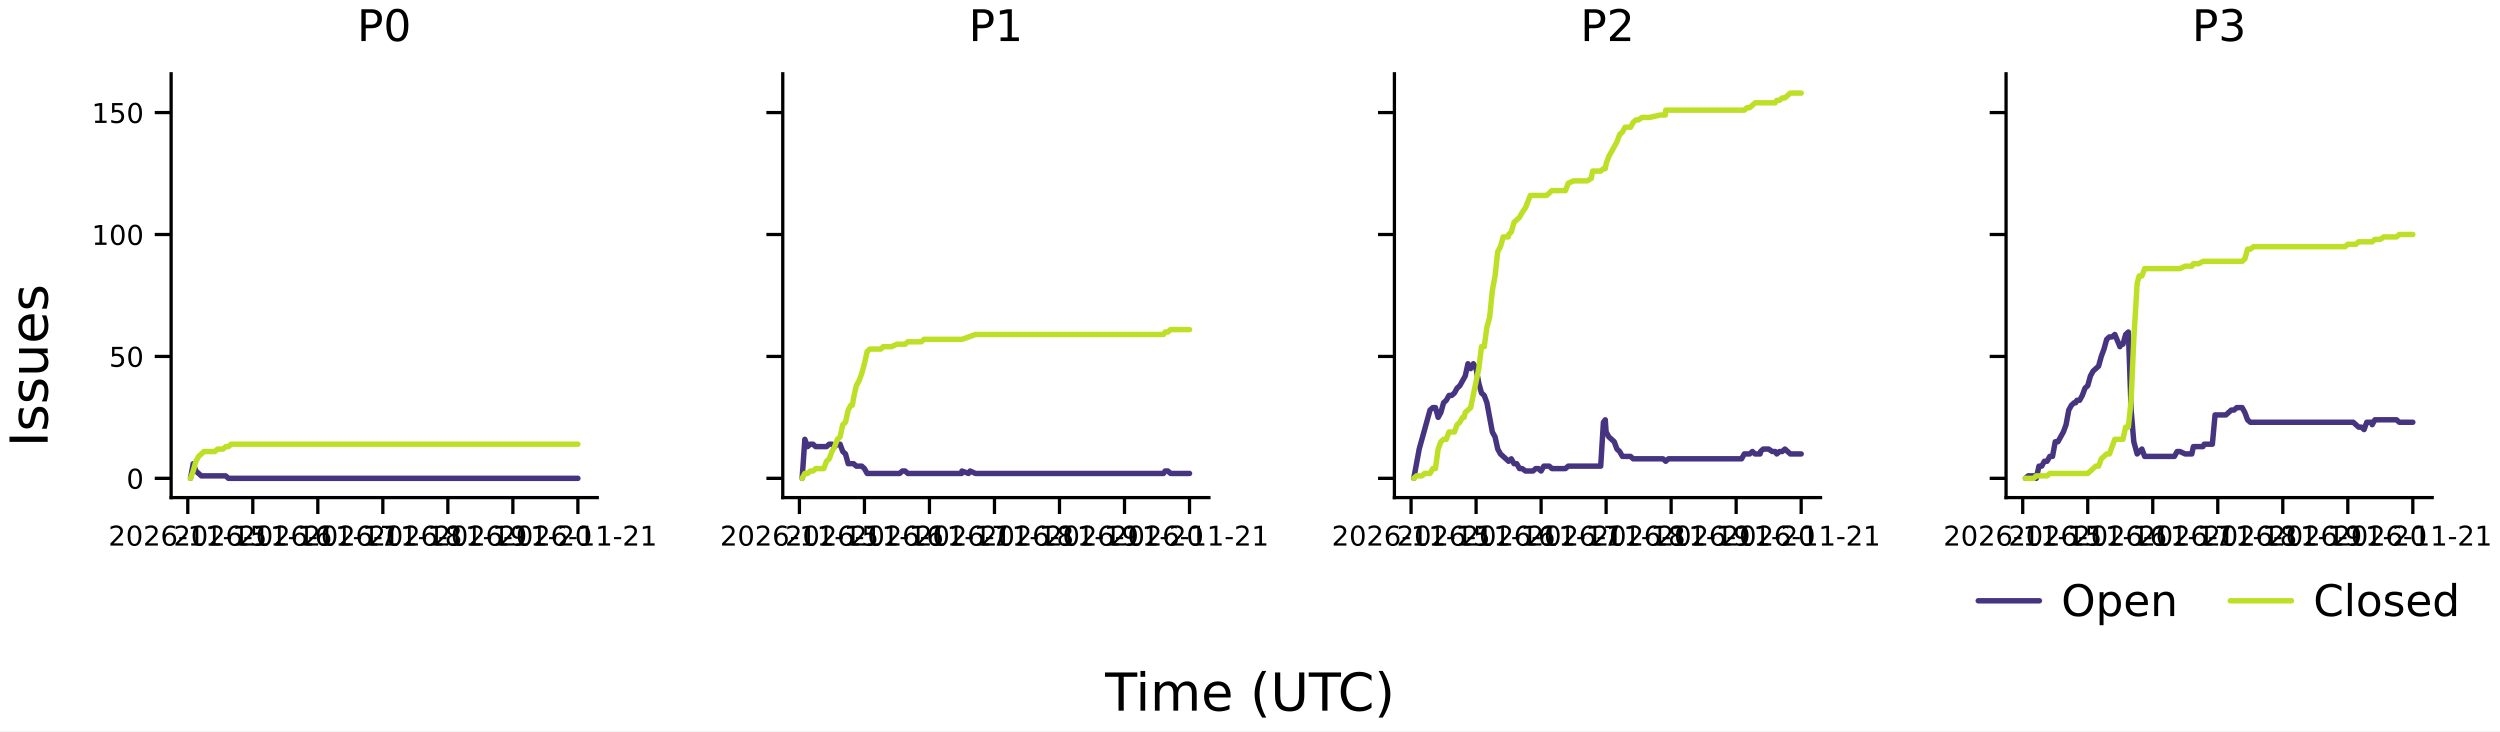
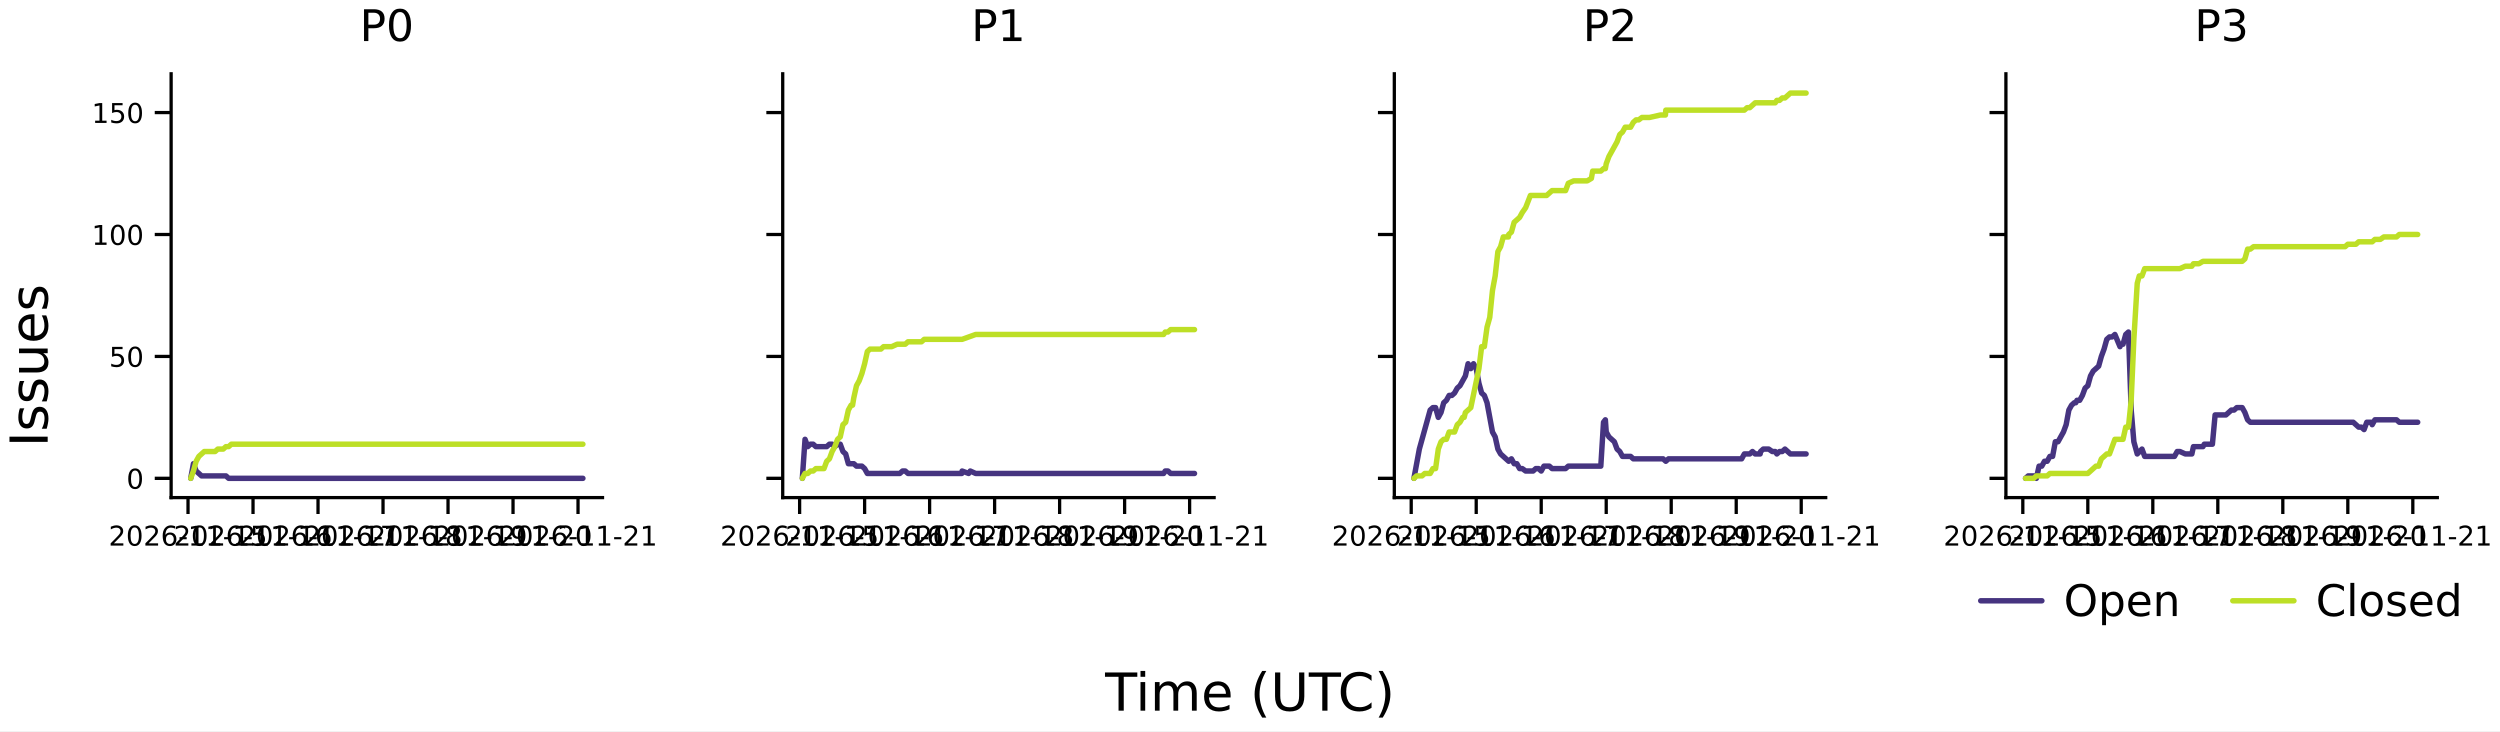
- <svg xmlns="http://www.w3.org/2000/svg" xmlns:xlink="http://www.w3.org/1999/xlink" width="457.919pt" height="133.92pt" viewBox="0 0 457.919 133.92" version="1.1">
+ <svg xmlns="http://www.w3.org/2000/svg" xmlns:xlink="http://www.w3.org/1999/xlink" width="457.914pt" height="133.92pt" viewBox="0 0 457.914 133.92" version="1.1">
  <defs>
    <style type="text/css">*{stroke-linejoin: round; stroke-linecap: butt}</style>
  </defs>
  <g id="figure_1">
    <g id="patch_1">
-       <path d="M 0 133.92  L 457.919 133.92  L 457.919 0  L 0 0  z " style="fill: #ffffff" />
+       <path d="M 0 133.92  L 457.914 133.92  L 457.914 0  L 0 0  z " style="fill: #ffffff" />
    </g>
    <g id="axes_1">
      <g id="patch_2">
-         <path d="M 31.344 91.143  L 109.397 91.143  L 109.397 13.518  L 31.344 13.518  z " style="fill: #ffffff" />
+         <path d="M 31.344 91.143  L 110.359 91.143  L 110.359 13.518  L 31.344 13.518  z " style="fill: #ffffff" />
      </g>
      <g id="matplotlib.axis_1">
        <g id="xtick_1">
          <g id="line2d_1">
            <defs>
-               <path id="m79229954b2" d="M 0 0  L 0 3  " style="stroke: #000000; stroke-width: 0.6" />
+               <path id="m6537d35ccb" d="M 0 0  L 0 3  " style="stroke: #000000; stroke-width: 0.6" />
            </defs>
            <g>
-               <use xlink:href="#m79229954b2" x="34.395" y="91.143" style="stroke: #000000; stroke-width: 0.6" />
+               <use xlink:href="#m6537d35ccb" x="34.439" y="91.143" style="stroke: #000000; stroke-width: 0.6" />
            </g>
          </g>
          <g id="text_1">
-             <text style="font-size: 5px; font-family: 'DejaVu Sans', sans-serif; text-anchor: middle" x="34.395" y="99.942" transform="rotate(-0 34.3954 99.94197)">2026-11-15</text>
+             <text style="font-size: 5px; font-family: 'DejaVu Sans', sans-serif; text-anchor: middle" x="34.439" y="99.942" transform="rotate(-0 34.43927 99.94197)">2026-11-15</text>
          </g>
        </g>
        <g id="xtick_2">
          <g id="line2d_2">
            <g>
-               <use xlink:href="#m79229954b2" x="46.304" y="91.143" style="stroke: #000000; stroke-width: 0.6" />
+               <use xlink:href="#m6537d35ccb" x="46.345" y="91.143" style="stroke: #000000; stroke-width: 0.6" />
            </g>
          </g>
          <g id="text_2">
-             <text style="font-size: 5px; font-family: 'DejaVu Sans', sans-serif; text-anchor: middle" x="46.304" y="99.942" transform="rotate(-0 46.3043 99.94197)">2026-11-16</text>
+             <text style="font-size: 5px; font-family: 'DejaVu Sans', sans-serif; text-anchor: middle" x="46.345" y="99.942" transform="rotate(-0 46.34513 99.94197)">2026-11-16</text>
          </g>
        </g>
        <g id="xtick_3">
          <g id="line2d_3">
            <g>
-               <use xlink:href="#m79229954b2" x="58.213" y="91.143" style="stroke: #000000; stroke-width: 0.6" />
+               <use xlink:href="#m6537d35ccb" x="58.251" y="91.143" style="stroke: #000000; stroke-width: 0.6" />
            </g>
          </g>
          <g id="text_3">
-             <text style="font-size: 5px; font-family: 'DejaVu Sans', sans-serif; text-anchor: middle" x="58.213" y="99.942" transform="rotate(-0 58.2132 99.94197)">2026-11-17</text>
+             <text style="font-size: 5px; font-family: 'DejaVu Sans', sans-serif; text-anchor: middle" x="58.251" y="99.942" transform="rotate(-0 58.251 99.94197)">2026-11-17</text>
          </g>
        </g>
        <g id="xtick_4">
          <g id="line2d_4">
            <g>
-               <use xlink:href="#m79229954b2" x="70.122" y="91.143" style="stroke: #000000; stroke-width: 0.6" />
+               <use xlink:href="#m6537d35ccb" x="70.157" y="91.143" style="stroke: #000000; stroke-width: 0.6" />
            </g>
          </g>
          <g id="text_4">
-             <text style="font-size: 5px; font-family: 'DejaVu Sans', sans-serif; text-anchor: middle" x="70.122" y="99.942" transform="rotate(-0 70.1221 99.94197)">2026-11-18</text>
+             <text style="font-size: 5px; font-family: 'DejaVu Sans', sans-serif; text-anchor: middle" x="70.157" y="99.942" transform="rotate(-0 70.15686 99.94197)">2026-11-18</text>
          </g>
        </g>
        <g id="xtick_5">
          <g id="line2d_5">
            <g>
-               <use xlink:href="#m79229954b2" x="82.031" y="91.143" style="stroke: #000000; stroke-width: 0.6" />
+               <use xlink:href="#m6537d35ccb" x="82.063" y="91.143" style="stroke: #000000; stroke-width: 0.6" />
            </g>
          </g>
          <g id="text_5">
-             <text style="font-size: 5px; font-family: 'DejaVu Sans', sans-serif; text-anchor: middle" x="82.031" y="99.942" transform="rotate(-0 82.031 99.94197)">2026-11-19</text>
+             <text style="font-size: 5px; font-family: 'DejaVu Sans', sans-serif; text-anchor: middle" x="82.063" y="99.942" transform="rotate(-0 82.06272 99.94197)">2026-11-19</text>
          </g>
        </g>
        <g id="xtick_6">
          <g id="line2d_6">
            <g>
-               <use xlink:href="#m79229954b2" x="93.94" y="91.143" style="stroke: #000000; stroke-width: 0.6" />
+               <use xlink:href="#m6537d35ccb" x="93.969" y="91.143" style="stroke: #000000; stroke-width: 0.6" />
            </g>
          </g>
          <g id="text_6">
-             <text style="font-size: 5px; font-family: 'DejaVu Sans', sans-serif; text-anchor: middle" x="93.94" y="99.942" transform="rotate(-0 93.9399 99.94197)">2026-11-20</text>
+             <text style="font-size: 5px; font-family: 'DejaVu Sans', sans-serif; text-anchor: middle" x="93.969" y="99.942" transform="rotate(-0 93.96858 99.94197)">2026-11-20</text>
          </g>
        </g>
        <g id="xtick_7">
          <g id="line2d_7">
            <g>
-               <use xlink:href="#m79229954b2" x="105.849" y="91.143" style="stroke: #000000; stroke-width: 0.6" />
+               <use xlink:href="#m6537d35ccb" x="105.874" y="91.143" style="stroke: #000000; stroke-width: 0.6" />
            </g>
          </g>
          <g id="text_7">
-             <text style="font-size: 5px; font-family: 'DejaVu Sans', sans-serif; text-anchor: middle" x="105.849" y="99.942" transform="rotate(-0 105.8488 99.94197)">2026-11-21</text>
+             <text style="font-size: 5px; font-family: 'DejaVu Sans', sans-serif; text-anchor: middle" x="105.874" y="99.942" transform="rotate(-0 105.8744 99.94197)">2026-11-21</text>
          </g>
        </g>
      </g>
      <g id="matplotlib.axis_2">
        <g id="ytick_1">
          <g id="line2d_8">
            <defs>
-               <path id="m2d47251867" d="M 0 0  L -3 0  " style="stroke: #000000; stroke-width: 0.6" />
+               <path id="m00d8f2ebbb" d="M 0 0  L -3 0  " style="stroke: #000000; stroke-width: 0.6" />
            </defs>
            <g>
-               <use xlink:href="#m2d47251867" x="31.344" y="87.615" style="stroke: #000000; stroke-width: 0.6" />
+               <use xlink:href="#m00d8f2ebbb" x="31.344" y="87.615" style="stroke: #000000; stroke-width: 0.6" />
            </g>
          </g>
          <g id="text_8">
            <text style="font-size: 5px; font-family: 'DejaVu Sans', sans-serif; text-anchor: end" x="26.344" y="89.514" transform="rotate(-0 26.34375 89.51415)">0</text>
          </g>
        </g>
        <g id="ytick_2">
          <g id="line2d_9">
            <g>
-               <use xlink:href="#m2d47251867" x="31.344" y="65.283" style="stroke: #000000; stroke-width: 0.6" />
+               <use xlink:href="#m00d8f2ebbb" x="31.344" y="65.283" style="stroke: #000000; stroke-width: 0.6" />
            </g>
          </g>
          <g id="text_9">
            <text style="font-size: 5px; font-family: 'DejaVu Sans', sans-serif; text-anchor: end" x="26.344" y="67.182" transform="rotate(-0 26.34375 67.18244)">50</text>
          </g>
        </g>
        <g id="ytick_3">
          <g id="line2d_10">
            <g>
-               <use xlink:href="#m2d47251867" x="31.344" y="42.951" style="stroke: #000000; stroke-width: 0.6" />
+               <use xlink:href="#m00d8f2ebbb" x="31.344" y="42.951" style="stroke: #000000; stroke-width: 0.6" />
            </g>
          </g>
          <g id="text_10">
            <text style="font-size: 5px; font-family: 'DejaVu Sans', sans-serif; text-anchor: end" x="26.344" y="44.851" transform="rotate(-0 26.34375 44.85073)">100</text>
          </g>
        </g>
        <g id="ytick_4">
          <g id="line2d_11">
            <g>
-               <use xlink:href="#m2d47251867" x="31.344" y="20.62" style="stroke: #000000; stroke-width: 0.6" />
+               <use xlink:href="#m00d8f2ebbb" x="31.344" y="20.62" style="stroke: #000000; stroke-width: 0.6" />
            </g>
          </g>
          <g id="text_11">
            <text style="font-size: 5px; font-family: 'DejaVu Sans', sans-serif; text-anchor: end" x="26.344" y="22.519" transform="rotate(-0 26.34375 22.51902)">150</text>
          </g>
        </g>
      </g>
      <g id="line2d_12">
-         <path d="M 34.892 87.615  L 35.388 84.935  L 35.884 86.275  L 36.876 87.168  L 41.342 87.168  L 41.838 87.615  L 105.849 87.615  L 105.849 87.615  " clip-path="url(#pf5579c0ab7)" style="fill: none; stroke: #463480; stroke-linecap: round" />
+         <path d="M 34.935 87.615  L 35.431 84.935  L 35.928 86.275  L 36.92 87.168  L 41.384 87.168  L 41.88 87.615  L 106.767 87.615  L 106.767 87.615  " clip-path="url(#ped340bb9c8)" style="fill: none; stroke: #463480; stroke-linecap: round" />
      </g>
      <g id="line2d_13">
-         <path d="M 34.892 87.615  L 35.388 86.275  L 35.884 84.488  L 36.38 83.595  L 37.373 82.702  L 39.357 82.702  L 39.854 82.255  L 40.846 82.255  L 41.342 81.808  L 41.838 81.808  L 42.335 81.362  L 105.849 81.362  L 105.849 81.362  " clip-path="url(#pf5579c0ab7)" style="fill: none; stroke: #bddf26; stroke-linecap: round" />
+         <path d="M 34.935 87.615  L 35.431 86.275  L 35.928 84.488  L 36.424 83.595  L 37.416 82.702  L 39.4 82.702  L 39.896 82.255  L 40.888 82.255  L 41.384 81.808  L 41.88 81.808  L 42.377 81.362  L 106.767 81.362  L 106.767 81.362  " clip-path="url(#ped340bb9c8)" style="fill: none; stroke: #bddf26; stroke-linecap: round" />
      </g>
      <g id="patch_3">
        <path d="M 31.344 91.143  L 31.344 13.518  " style="fill: none; stroke: #000000; stroke-width: 0.6; stroke-linejoin: miter; stroke-linecap: square" />
      </g>
      <g id="patch_4">
-         <path d="M 31.344 91.143  L 109.397 91.143  " style="fill: none; stroke: #000000; stroke-width: 0.6; stroke-linejoin: miter; stroke-linecap: square" />
+         <path d="M 31.344 91.143  L 110.359 91.143  " style="fill: none; stroke: #000000; stroke-width: 0.6; stroke-linejoin: miter; stroke-linecap: square" />
      </g>
      <g id="text_12">
-         <text style="font-size: 8px; font-family: 'DejaVu Sans', sans-serif; text-anchor: middle" x="70.37" y="7.518" transform="rotate(-0 70.3702 7.518125)">P0</text>
+         <text style="font-size: 8px; font-family: 'DejaVu Sans', sans-serif; text-anchor: middle" x="70.851" y="7.518" transform="rotate(-0 70.85137 7.518125)">P0</text>
      </g>
    </g>
    <g id="axes_2">
      <g id="patch_5">
-         <path d="M 143.377 91.143  L 221.43 91.143  L 221.43 13.518  L 143.377 13.518  z " style="fill: #ffffff" />
+         <path d="M 143.367 91.143  L 222.382 91.143  L 222.382 13.518  L 143.367 13.518  z " style="fill: #ffffff" />
      </g>
      <g id="matplotlib.axis_3">
        <g id="xtick_8">
          <g id="line2d_14">
            <g>
-               <use xlink:href="#m79229954b2" x="146.429" y="91.143" style="stroke: #000000; stroke-width: 0.6" />
+               <use xlink:href="#m6537d35ccb" x="146.463" y="91.143" style="stroke: #000000; stroke-width: 0.6" />
            </g>
          </g>
          <g id="text_13">
-             <text style="font-size: 5px; font-family: 'DejaVu Sans', sans-serif; text-anchor: middle" x="146.429" y="99.942" transform="rotate(-0 146.4291 99.94197)">2026-11-15</text>
+             <text style="font-size: 5px; font-family: 'DejaVu Sans', sans-serif; text-anchor: middle" x="146.463" y="99.942" transform="rotate(-0 146.4628 99.94197)">2026-11-15</text>
          </g>
        </g>
        <g id="xtick_9">
          <g id="line2d_15">
            <g>
-               <use xlink:href="#m79229954b2" x="158.338" y="91.143" style="stroke: #000000; stroke-width: 0.6" />
+               <use xlink:href="#m6537d35ccb" x="158.369" y="91.143" style="stroke: #000000; stroke-width: 0.6" />
            </g>
          </g>
          <g id="text_14">
-             <text style="font-size: 5px; font-family: 'DejaVu Sans', sans-serif; text-anchor: middle" x="158.338" y="99.942" transform="rotate(-0 158.338 99.94197)">2026-11-16</text>
+             <text style="font-size: 5px; font-family: 'DejaVu Sans', sans-serif; text-anchor: middle" x="158.369" y="99.942" transform="rotate(-0 158.3686 99.94197)">2026-11-16</text>
          </g>
        </g>
        <g id="xtick_10">
          <g id="line2d_16">
            <g>
-               <use xlink:href="#m79229954b2" x="170.247" y="91.143" style="stroke: #000000; stroke-width: 0.6" />
+               <use xlink:href="#m6537d35ccb" x="170.274" y="91.143" style="stroke: #000000; stroke-width: 0.6" />
            </g>
          </g>
          <g id="text_15">
-             <text style="font-size: 5px; font-family: 'DejaVu Sans', sans-serif; text-anchor: middle" x="170.247" y="99.942" transform="rotate(-0 170.2469 99.94197)">2026-11-17</text>
+             <text style="font-size: 5px; font-family: 'DejaVu Sans', sans-serif; text-anchor: middle" x="170.274" y="99.942" transform="rotate(-0 170.2745 99.94197)">2026-11-17</text>
          </g>
        </g>
        <g id="xtick_11">
          <g id="line2d_17">
            <g>
-               <use xlink:href="#m79229954b2" x="182.156" y="91.143" style="stroke: #000000; stroke-width: 0.6" />
+               <use xlink:href="#m6537d35ccb" x="182.18" y="91.143" style="stroke: #000000; stroke-width: 0.6" />
            </g>
          </g>
          <g id="text_16">
-             <text style="font-size: 5px; font-family: 'DejaVu Sans', sans-serif; text-anchor: middle" x="182.156" y="99.942" transform="rotate(-0 182.1558 99.94197)">2026-11-18</text>
+             <text style="font-size: 5px; font-family: 'DejaVu Sans', sans-serif; text-anchor: middle" x="182.18" y="99.942" transform="rotate(-0 182.1803 99.94197)">2026-11-18</text>
          </g>
        </g>
        <g id="xtick_12">
          <g id="line2d_18">
            <g>
-               <use xlink:href="#m79229954b2" x="194.065" y="91.143" style="stroke: #000000; stroke-width: 0.6" />
+               <use xlink:href="#m6537d35ccb" x="194.086" y="91.143" style="stroke: #000000; stroke-width: 0.6" />
            </g>
          </g>
          <g id="text_17">
-             <text style="font-size: 5px; font-family: 'DejaVu Sans', sans-serif; text-anchor: middle" x="194.065" y="99.942" transform="rotate(-0 194.0647 99.94197)">2026-11-19</text>
+             <text style="font-size: 5px; font-family: 'DejaVu Sans', sans-serif; text-anchor: middle" x="194.086" y="99.942" transform="rotate(-0 194.0862 99.94197)">2026-11-19</text>
          </g>
        </g>
        <g id="xtick_13">
          <g id="line2d_19">
            <g>
-               <use xlink:href="#m79229954b2" x="205.974" y="91.143" style="stroke: #000000; stroke-width: 0.6" />
+               <use xlink:href="#m6537d35ccb" x="205.992" y="91.143" style="stroke: #000000; stroke-width: 0.6" />
            </g>
          </g>
          <g id="text_18">
-             <text style="font-size: 5px; font-family: 'DejaVu Sans', sans-serif; text-anchor: middle" x="205.974" y="99.942" transform="rotate(-0 205.9736 99.94197)">2026-11-20</text>
+             <text style="font-size: 5px; font-family: 'DejaVu Sans', sans-serif; text-anchor: middle" x="205.992" y="99.942" transform="rotate(-0 205.9921 99.94197)">2026-11-20</text>
          </g>
        </g>
        <g id="xtick_14">
          <g id="line2d_20">
            <g>
-               <use xlink:href="#m79229954b2" x="217.882" y="91.143" style="stroke: #000000; stroke-width: 0.6" />
+               <use xlink:href="#m6537d35ccb" x="217.898" y="91.143" style="stroke: #000000; stroke-width: 0.6" />
            </g>
          </g>
          <g id="text_19">
-             <text style="font-size: 5px; font-family: 'DejaVu Sans', sans-serif; text-anchor: middle" x="217.882" y="99.942" transform="rotate(-0 217.8825 99.94197)">2026-11-21</text>
+             <text style="font-size: 5px; font-family: 'DejaVu Sans', sans-serif; text-anchor: middle" x="217.898" y="99.942" transform="rotate(-0 217.8979 99.94197)">2026-11-21</text>
          </g>
        </g>
      </g>
      <g id="matplotlib.axis_4">
        <g id="ytick_5">
          <g id="line2d_21">
            <g>
-               <use xlink:href="#m2d47251867" x="143.377" y="87.615" style="stroke: #000000; stroke-width: 0.6" />
+               <use xlink:href="#m00d8f2ebbb" x="143.367" y="87.615" style="stroke: #000000; stroke-width: 0.6" />
            </g>
          </g>
        </g>
        <g id="ytick_6">
          <g id="line2d_22">
            <g>
-               <use xlink:href="#m2d47251867" x="143.377" y="65.283" style="stroke: #000000; stroke-width: 0.6" />
+               <use xlink:href="#m00d8f2ebbb" x="143.367" y="65.283" style="stroke: #000000; stroke-width: 0.6" />
            </g>
          </g>
        </g>
        <g id="ytick_7">
          <g id="line2d_23">
            <g>
-               <use xlink:href="#m2d47251867" x="143.377" y="42.951" style="stroke: #000000; stroke-width: 0.6" />
+               <use xlink:href="#m00d8f2ebbb" x="143.367" y="42.951" style="stroke: #000000; stroke-width: 0.6" />
            </g>
          </g>
        </g>
        <g id="ytick_8">
          <g id="line2d_24">
            <g>
-               <use xlink:href="#m2d47251867" x="143.377" y="20.62" style="stroke: #000000; stroke-width: 0.6" />
+               <use xlink:href="#m00d8f2ebbb" x="143.367" y="20.62" style="stroke: #000000; stroke-width: 0.6" />
            </g>
          </g>
        </g>
      </g>
      <g id="line2d_25">
-         <path d="M 146.925 87.615  L 147.421 80.469  L 147.918 81.808  L 148.414 81.362  L 148.91 81.362  L 149.406 81.808  L 151.391 81.808  L 151.887 81.362  L 152.384 81.362  L 152.88 81.808  L 153.376 81.362  L 153.872 81.362  L 154.368 82.702  L 154.865 83.148  L 155.361 84.935  L 156.353 84.935  L 156.849 85.382  L 157.842 85.382  L 158.338 85.828  L 158.834 86.721  L 164.789 86.721  L 165.285 86.275  L 165.781 86.275  L 166.285 86.721  L 176.143 86.721  L 176.201 86.275  L 177.4 86.721  L 177.69 86.275  L 178.682 86.721  L 213.119 86.721  L 213.417 86.275  L 213.913 86.275  L 214.409 86.721  L 217.882 86.721  L 217.882 86.721  " clip-path="url(#p4fdd7b00ce)" style="fill: none; stroke: #463480; stroke-linecap: round" />
+         <path d="M 146.959 87.615  L 147.455 80.469  L 147.951 81.808  L 148.447 81.362  L 148.943 81.362  L 149.439 81.808  L 151.424 81.808  L 151.92 81.362  L 152.416 81.362  L 152.912 81.808  L 153.408 81.362  L 153.904 81.362  L 154.4 82.702  L 154.896 83.148  L 155.392 84.935  L 156.384 84.935  L 156.88 85.382  L 157.873 85.382  L 158.369 85.828  L 158.865 86.721  L 164.818 86.721  L 165.314 86.275  L 165.81 86.275  L 166.314 86.721  L 176.17 86.721  L 176.227 86.275  L 177.426 86.721  L 177.716 86.275  L 178.708 86.721  L 213.136 86.721  L 213.433 86.275  L 213.929 86.275  L 214.425 86.721  L 218.791 86.721  L 218.791 86.721  " clip-path="url(#p5bf7a4af20)" style="fill: none; stroke: #463480; stroke-linecap: round" />
      </g>
      <g id="line2d_26">
-         <path d="M 146.925 87.615  L 147.421 86.721  L 147.918 86.721  L 148.414 86.275  L 148.91 86.275  L 149.406 85.828  L 150.895 85.828  L 151.391 84.488  L 151.887 84.042  L 152.384 82.702  L 152.88 81.808  L 153.376 80.469  L 153.872 80.022  L 154.368 77.789  L 154.865 77.342  L 155.361 75.109  L 155.857 74.216  L 156.13 74.216  L 156.353 72.876  L 156.849 70.643  L 157.346 69.749  L 157.842 68.409  L 158.338 66.623  L 158.834 64.39  L 159.33 63.943  L 161.315 63.943  L 161.811 63.496  L 163.3 63.496  L 164.292 63.05  L 165.781 63.05  L 166.285 62.603  L 168.758 62.603  L 169.254 62.157  L 176.201 62.157  L 178.682 61.263  L 213.119 61.263  L 213.417 60.817  L 213.913 60.817  L 214.409 60.37  L 217.882 60.37  L 217.882 60.37  " clip-path="url(#p4fdd7b00ce)" style="fill: none; stroke: #bddf26; stroke-linecap: round" />
+         <path d="M 146.959 87.615  L 147.455 86.721  L 147.951 86.721  L 148.447 86.275  L 148.943 86.275  L 149.439 85.828  L 150.927 85.828  L 151.424 84.488  L 151.92 84.042  L 152.416 82.702  L 152.912 81.808  L 153.408 80.469  L 153.904 80.022  L 154.4 77.789  L 154.896 77.342  L 155.392 75.109  L 155.888 74.216  L 156.161 74.216  L 156.384 72.876  L 156.88 70.643  L 157.376 69.749  L 157.873 68.409  L 158.369 66.623  L 158.865 64.39  L 159.361 63.943  L 161.345 63.943  L 161.841 63.496  L 163.329 63.496  L 164.322 63.05  L 165.81 63.05  L 166.314 62.603  L 168.786 62.603  L 169.282 62.157  L 176.227 62.157  L 178.708 61.263  L 213.136 61.263  L 213.433 60.817  L 213.929 60.817  L 214.425 60.37  L 218.791 60.37  L 218.791 60.37  " clip-path="url(#p5bf7a4af20)" style="fill: none; stroke: #bddf26; stroke-linecap: round" />
      </g>
      <g id="patch_6">
-         <path d="M 143.377 91.143  L 143.377 13.518  " style="fill: none; stroke: #000000; stroke-width: 0.6; stroke-linejoin: miter; stroke-linecap: square" />
+         <path d="M 143.367 91.143  L 143.367 13.518  " style="fill: none; stroke: #000000; stroke-width: 0.6; stroke-linejoin: miter; stroke-linecap: square" />
      </g>
      <g id="patch_7">
-         <path d="M 143.377 91.143  L 221.43 91.143  " style="fill: none; stroke: #000000; stroke-width: 0.6; stroke-linejoin: miter; stroke-linecap: square" />
+         <path d="M 143.367 91.143  L 222.382 91.143  " style="fill: none; stroke: #000000; stroke-width: 0.6; stroke-linejoin: miter; stroke-linecap: square" />
      </g>
      <g id="text_20">
-         <text style="font-size: 8px; font-family: 'DejaVu Sans', sans-serif; text-anchor: middle" x="182.404" y="7.518" transform="rotate(-0 182.4039 7.518125)">P1</text>
+         <text style="font-size: 8px; font-family: 'DejaVu Sans', sans-serif; text-anchor: middle" x="182.875" y="7.518" transform="rotate(-0 182.8748 7.518125)">P1</text>
      </g>
    </g>
    <g id="axes_3">
      <g id="patch_8">
-         <path d="M 255.411 91.143  L 333.464 91.143  L 333.464 13.518  L 255.411 13.518  z " style="fill: #ffffff" />
+         <path d="M 255.391 91.143  L 334.406 91.143  L 334.406 13.518  L 255.391 13.518  z " style="fill: #ffffff" />
      </g>
      <g id="matplotlib.axis_5">
        <g id="xtick_15">
          <g id="line2d_27">
            <g>
-               <use xlink:href="#m79229954b2" x="258.463" y="91.143" style="stroke: #000000; stroke-width: 0.6" />
+               <use xlink:href="#m6537d35ccb" x="258.486" y="91.143" style="stroke: #000000; stroke-width: 0.6" />
            </g>
          </g>
          <g id="text_21">
-             <text style="font-size: 5px; font-family: 'DejaVu Sans', sans-serif; text-anchor: middle" x="258.463" y="99.942" transform="rotate(-0 258.4627 99.94197)">2026-11-15</text>
+             <text style="font-size: 5px; font-family: 'DejaVu Sans', sans-serif; text-anchor: middle" x="258.486" y="99.942" transform="rotate(-0 258.4862 99.94197)">2026-11-15</text>
          </g>
        </g>
        <g id="xtick_16">
          <g id="line2d_28">
            <g>
-               <use xlink:href="#m79229954b2" x="270.372" y="91.143" style="stroke: #000000; stroke-width: 0.6" />
+               <use xlink:href="#m6537d35ccb" x="270.392" y="91.143" style="stroke: #000000; stroke-width: 0.6" />
            </g>
          </g>
          <g id="text_22">
-             <text style="font-size: 5px; font-family: 'DejaVu Sans', sans-serif; text-anchor: middle" x="270.372" y="99.942" transform="rotate(-0 270.3716 99.94197)">2026-11-16</text>
+             <text style="font-size: 5px; font-family: 'DejaVu Sans', sans-serif; text-anchor: middle" x="270.392" y="99.942" transform="rotate(-0 270.3921 99.94197)">2026-11-16</text>
          </g>
        </g>
        <g id="xtick_17">
          <g id="line2d_29">
            <g>
-               <use xlink:href="#m79229954b2" x="282.281" y="91.143" style="stroke: #000000; stroke-width: 0.6" />
+               <use xlink:href="#m6537d35ccb" x="282.298" y="91.143" style="stroke: #000000; stroke-width: 0.6" />
            </g>
          </g>
          <g id="text_23">
-             <text style="font-size: 5px; font-family: 'DejaVu Sans', sans-serif; text-anchor: middle" x="282.281" y="99.942" transform="rotate(-0 282.2805 99.94197)">2026-11-17</text>
+             <text style="font-size: 5px; font-family: 'DejaVu Sans', sans-serif; text-anchor: middle" x="282.298" y="99.942" transform="rotate(-0 282.298 99.94197)">2026-11-17</text>
          </g>
        </g>
        <g id="xtick_18">
          <g id="line2d_30">
            <g>
-               <use xlink:href="#m79229954b2" x="294.189" y="91.143" style="stroke: #000000; stroke-width: 0.6" />
+               <use xlink:href="#m6537d35ccb" x="294.204" y="91.143" style="stroke: #000000; stroke-width: 0.6" />
            </g>
          </g>
          <g id="text_24">
-             <text style="font-size: 5px; font-family: 'DejaVu Sans', sans-serif; text-anchor: middle" x="294.189" y="99.942" transform="rotate(-0 294.1894 99.94197)">2026-11-18</text>
+             <text style="font-size: 5px; font-family: 'DejaVu Sans', sans-serif; text-anchor: middle" x="294.204" y="99.942" transform="rotate(-0 294.2038 99.94197)">2026-11-18</text>
          </g>
        </g>
        <g id="xtick_19">
          <g id="line2d_31">
            <g>
-               <use xlink:href="#m79229954b2" x="306.098" y="91.143" style="stroke: #000000; stroke-width: 0.6" />
+               <use xlink:href="#m6537d35ccb" x="306.11" y="91.143" style="stroke: #000000; stroke-width: 0.6" />
            </g>
          </g>
          <g id="text_25">
-             <text style="font-size: 5px; font-family: 'DejaVu Sans', sans-serif; text-anchor: middle" x="306.098" y="99.942" transform="rotate(-0 306.0983 99.94197)">2026-11-19</text>
+             <text style="font-size: 5px; font-family: 'DejaVu Sans', sans-serif; text-anchor: middle" x="306.11" y="99.942" transform="rotate(-0 306.1097 99.94197)">2026-11-19</text>
          </g>
        </g>
        <g id="xtick_20">
          <g id="line2d_32">
            <g>
-               <use xlink:href="#m79229954b2" x="318.007" y="91.143" style="stroke: #000000; stroke-width: 0.6" />
+               <use xlink:href="#m6537d35ccb" x="318.016" y="91.143" style="stroke: #000000; stroke-width: 0.6" />
            </g>
          </g>
          <g id="text_26">
-             <text style="font-size: 5px; font-family: 'DejaVu Sans', sans-serif; text-anchor: middle" x="318.007" y="99.942" transform="rotate(-0 318.0072 99.94197)">2026-11-20</text>
+             <text style="font-size: 5px; font-family: 'DejaVu Sans', sans-serif; text-anchor: middle" x="318.016" y="99.942" transform="rotate(-0 318.0155 99.94197)">2026-11-20</text>
          </g>
        </g>
        <g id="xtick_21">
          <g id="line2d_33">
            <g>
-               <use xlink:href="#m79229954b2" x="329.916" y="91.143" style="stroke: #000000; stroke-width: 0.6" />
+               <use xlink:href="#m6537d35ccb" x="329.921" y="91.143" style="stroke: #000000; stroke-width: 0.6" />
            </g>
          </g>
          <g id="text_27">
-             <text style="font-size: 5px; font-family: 'DejaVu Sans', sans-serif; text-anchor: middle" x="329.916" y="99.942" transform="rotate(-0 329.9161 99.94197)">2026-11-21</text>
+             <text style="font-size: 5px; font-family: 'DejaVu Sans', sans-serif; text-anchor: middle" x="329.921" y="99.942" transform="rotate(-0 329.9214 99.94197)">2026-11-21</text>
          </g>
        </g>
      </g>
      <g id="matplotlib.axis_6">
        <g id="ytick_9">
          <g id="line2d_34">
            <g>
-               <use xlink:href="#m2d47251867" x="255.411" y="87.615" style="stroke: #000000; stroke-width: 0.6" />
+               <use xlink:href="#m00d8f2ebbb" x="255.391" y="87.615" style="stroke: #000000; stroke-width: 0.6" />
            </g>
          </g>
        </g>
        <g id="ytick_10">
          <g id="line2d_35">
            <g>
-               <use xlink:href="#m2d47251867" x="255.411" y="65.283" style="stroke: #000000; stroke-width: 0.6" />
+               <use xlink:href="#m00d8f2ebbb" x="255.391" y="65.283" style="stroke: #000000; stroke-width: 0.6" />
            </g>
          </g>
        </g>
        <g id="ytick_11">
          <g id="line2d_36">
            <g>
-               <use xlink:href="#m2d47251867" x="255.411" y="42.951" style="stroke: #000000; stroke-width: 0.6" />
+               <use xlink:href="#m00d8f2ebbb" x="255.391" y="42.951" style="stroke: #000000; stroke-width: 0.6" />
            </g>
          </g>
        </g>
        <g id="ytick_12">
          <g id="line2d_37">
            <g>
-               <use xlink:href="#m2d47251867" x="255.411" y="20.62" style="stroke: #000000; stroke-width: 0.6" />
+               <use xlink:href="#m00d8f2ebbb" x="255.391" y="20.62" style="stroke: #000000; stroke-width: 0.6" />
            </g>
          </g>
        </g>
      </g>
      <g id="line2d_38">
-         <path d="M 258.959 87.615  L 259.951 82.255  L 261.936 75.109  L 262.432 74.662  L 262.929 74.662  L 263.425 76.449  L 263.921 75.556  L 264.417 73.769  L 264.913 73.322  L 265.41 72.429  L 265.906 72.429  L 266.402 71.983  L 266.898 71.089  L 267.394 70.643  L 268.387 68.856  L 268.883 66.623  L 269.379 67.516  L 269.875 66.623  L 270.372 67.516  L 270.868 70.196  L 271.364 71.983  L 271.86 72.429  L 272.356 73.769  L 273.349 79.129  L 273.845 80.022  L 274.341 82.255  L 274.837 83.148  L 276.326 84.488  L 276.822 84.042  L 277.318 84.935  L 277.815 84.935  L 278.319 85.828  L 278.807 85.828  L 279.427 86.275  L 280.792 86.275  L 281.288 85.828  L 281.784 85.828  L 282.281 86.275  L 282.777 85.382  L 283.769 85.382  L 284.265 85.828  L 286.746 85.828  L 287.243 85.382  L 293.197 85.382  L 293.693 77.342  L 294.032 76.896  L 294.189 79.129  L 294.686 80.022  L 295.678 80.915  L 296.174 82.255  L 296.67 82.702  L 297.167 83.595  L 298.655 83.595  L 299.151 84.042  L 304.61 84.042  L 305.106 84.488  L 305.602 84.042  L 319 84.042  L 319.496 83.148  L 320.488 83.148  L 320.984 82.702  L 321.481 83.148  L 322.39 83.148  L 322.473 82.702  L 322.969 82.255  L 323.962 82.255  L 324.607 82.702  L 325.153 82.702  L 325.45 83.148  L 325.946 82.702  L 326.443 82.702  L 326.939 82.255  L 327.931 83.148  L 329.916 83.148  L 329.916 83.148  " clip-path="url(#peb3b5245ae)" style="fill: none; stroke: #463480; stroke-linecap: round" />
+         <path d="M 258.982 87.615  L 259.974 82.255  L 261.959 75.109  L 262.455 74.662  L 262.951 74.662  L 263.447 76.449  L 263.943 75.556  L 264.439 73.769  L 264.935 73.322  L 265.431 72.429  L 265.927 72.429  L 266.423 71.983  L 266.92 71.089  L 267.416 70.643  L 268.408 68.856  L 268.904 66.623  L 269.4 67.516  L 269.896 66.623  L 270.392 67.516  L 270.888 70.196  L 271.384 71.983  L 271.88 72.429  L 272.376 73.769  L 273.369 79.129  L 273.865 80.022  L 274.361 82.255  L 274.857 83.148  L 276.345 84.488  L 276.841 84.042  L 277.337 84.935  L 277.833 84.935  L 278.338 85.828  L 278.825 85.828  L 279.446 86.275  L 280.81 86.275  L 281.306 85.828  L 281.802 85.828  L 282.298 86.275  L 282.794 85.382  L 283.786 85.382  L 284.282 85.828  L 286.763 85.828  L 287.259 85.382  L 293.212 85.382  L 293.708 77.342  L 294.047 76.896  L 294.204 79.129  L 294.7 80.022  L 295.692 80.915  L 296.188 82.255  L 296.684 82.702  L 297.18 83.595  L 298.669 83.595  L 299.165 84.042  L 304.621 84.042  L 305.118 84.488  L 305.614 84.042  L 319.008 84.042  L 319.504 83.148  L 320.496 83.148  L 320.992 82.702  L 321.488 83.148  L 322.398 83.148  L 322.48 82.702  L 322.976 82.255  L 323.968 82.255  L 324.613 82.702  L 325.159 82.702  L 325.457 83.148  L 325.953 82.702  L 326.449 82.702  L 326.945 82.255  L 327.937 83.148  L 330.814 83.148  L 330.814 83.148  " clip-path="url(#p419a4c055b)" style="fill: none; stroke: #463480; stroke-linecap: round" />
      </g>
      <g id="line2d_39">
-         <path d="M 258.959 87.615  L 259.455 87.168  L 260.448 87.168  L 260.944 86.721  L 261.936 86.721  L 262.432 85.828  L 262.929 85.828  L 263.425 82.255  L 263.921 80.915  L 264.417 80.469  L 264.913 80.469  L 265.41 79.129  L 266.402 79.129  L 266.898 77.789  L 267.394 77.342  L 267.891 76.449  L 268.164 76.449  L 268.387 75.556  L 269.379 74.662  L 270.868 67.516  L 271.364 63.496  L 271.86 63.496  L 272.356 59.923  L 272.853 58.137  L 273.349 53.224  L 273.845 50.544  L 274.341 46.078  L 274.837 45.184  L 275.334 43.398  L 276.268 43.398  L 276.326 42.951  L 276.822 42.505  L 277.318 40.718  L 278.319 39.825  L 278.807 38.932  L 279.427 38.038  L 280.296 35.805  L 283.273 35.805  L 284.265 34.912  L 286.746 34.912  L 287.243 33.572  L 288.235 33.125  L 290.716 33.125  L 291.469 32.679  L 291.708 31.339  L 293.197 31.339  L 293.693 30.892  L 294.032 30.892  L 294.189 29.999  L 294.686 28.659  L 296.174 25.979  L 296.67 24.639  L 297.167 24.193  L 297.663 23.299  L 298.655 23.299  L 299.151 22.406  L 299.648 21.96  L 300.144 21.96  L 300.739 21.513  L 302.129 21.513  L 304.113 21.066  L 305.04 21.066  L 305.106 20.173  L 319.496 20.173  L 319.992 19.726  L 320.488 19.726  L 321.481 18.833  L 325.153 18.833  L 325.45 18.386  L 325.946 18.386  L 326.443 17.94  L 326.939 17.94  L 327.931 17.047  L 329.916 17.047  L 329.916 17.047  " clip-path="url(#peb3b5245ae)" style="fill: none; stroke: #bddf26; stroke-linecap: round" />
+         <path d="M 258.982 87.615  L 259.478 87.168  L 260.471 87.168  L 260.967 86.721  L 261.959 86.721  L 262.455 85.828  L 262.951 85.828  L 263.447 82.255  L 263.943 80.915  L 264.439 80.469  L 264.935 80.469  L 265.431 79.129  L 266.423 79.129  L 266.92 77.789  L 267.416 77.342  L 267.912 76.449  L 268.185 76.449  L 268.408 75.556  L 269.4 74.662  L 270.888 67.516  L 271.384 63.496  L 271.88 63.496  L 272.376 59.923  L 272.872 58.137  L 273.369 53.224  L 273.865 50.544  L 274.361 46.078  L 274.857 45.184  L 275.353 43.398  L 276.287 43.398  L 276.345 42.951  L 276.841 42.505  L 277.337 40.718  L 278.338 39.825  L 278.825 38.932  L 279.446 38.038  L 280.314 35.805  L 283.29 35.805  L 284.282 34.912  L 286.763 34.912  L 287.259 33.572  L 288.251 33.125  L 290.731 33.125  L 291.484 32.679  L 291.723 31.339  L 293.212 31.339  L 293.708 30.892  L 294.047 30.892  L 294.204 29.999  L 294.7 28.659  L 296.188 25.979  L 296.684 24.639  L 297.18 24.193  L 297.676 23.299  L 298.669 23.299  L 299.165 22.406  L 299.661 21.96  L 300.157 21.96  L 300.752 21.513  L 302.141 21.513  L 304.125 21.066  L 305.051 21.066  L 305.118 20.173  L 319.504 20.173  L 320 19.726  L 320.496 19.726  L 321.488 18.833  L 325.159 18.833  L 325.457 18.386  L 325.953 18.386  L 326.449 17.94  L 326.945 17.94  L 327.937 17.047  L 330.814 17.047  L 330.814 17.047  " clip-path="url(#p419a4c055b)" style="fill: none; stroke: #bddf26; stroke-linecap: round" />
      </g>
      <g id="patch_9">
-         <path d="M 255.411 91.143  L 255.411 13.518  " style="fill: none; stroke: #000000; stroke-width: 0.6; stroke-linejoin: miter; stroke-linecap: square" />
+         <path d="M 255.391 91.143  L 255.391 13.518  " style="fill: none; stroke: #000000; stroke-width: 0.6; stroke-linejoin: miter; stroke-linecap: square" />
      </g>
      <g id="patch_10">
-         <path d="M 255.411 91.143  L 333.464 91.143  " style="fill: none; stroke: #000000; stroke-width: 0.6; stroke-linejoin: miter; stroke-linecap: square" />
+         <path d="M 255.391 91.143  L 334.406 91.143  " style="fill: none; stroke: #000000; stroke-width: 0.6; stroke-linejoin: miter; stroke-linecap: square" />
      </g>
      <g id="text_28">
-         <text style="font-size: 8px; font-family: 'DejaVu Sans', sans-serif; text-anchor: middle" x="294.438" y="7.518" transform="rotate(-0 294.4375 7.518125)">P2</text>
+         <text style="font-size: 8px; font-family: 'DejaVu Sans', sans-serif; text-anchor: middle" x="294.898" y="7.518" transform="rotate(-0 294.8983 7.518125)">P2</text>
      </g>
    </g>
    <g id="axes_4">
      <g id="patch_11">
-         <path d="M 367.445 91.143  L 445.498 91.143  L 445.498 13.518  L 367.445 13.518  z " style="fill: #ffffff" />
+         <path d="M 367.414 91.143  L 446.429 91.143  L 446.429 13.518  L 367.414 13.518  z " style="fill: #ffffff" />
      </g>
      <g id="matplotlib.axis_7">
        <g id="xtick_22">
          <g id="line2d_40">
            <g>
-               <use xlink:href="#m79229954b2" x="370.496" y="91.143" style="stroke: #000000; stroke-width: 0.6" />
+               <use xlink:href="#m6537d35ccb" x="370.51" y="91.143" style="stroke: #000000; stroke-width: 0.6" />
            </g>
          </g>
          <g id="text_29">
-             <text style="font-size: 5px; font-family: 'DejaVu Sans', sans-serif; text-anchor: middle" x="370.496" y="99.942" transform="rotate(-0 370.4964 99.94197)">2026-11-15</text>
+             <text style="font-size: 5px; font-family: 'DejaVu Sans', sans-serif; text-anchor: middle" x="370.51" y="99.942" transform="rotate(-0 370.5097 99.94197)">2026-11-15</text>
          </g>
        </g>
        <g id="xtick_23">
          <g id="line2d_41">
            <g>
-               <use xlink:href="#m79229954b2" x="382.405" y="91.143" style="stroke: #000000; stroke-width: 0.6" />
+               <use xlink:href="#m6537d35ccb" x="382.416" y="91.143" style="stroke: #000000; stroke-width: 0.6" />
            </g>
          </g>
          <g id="text_30">
-             <text style="font-size: 5px; font-family: 'DejaVu Sans', sans-serif; text-anchor: middle" x="382.405" y="99.942" transform="rotate(-0 382.4053 99.94197)">2026-11-16</text>
+             <text style="font-size: 5px; font-family: 'DejaVu Sans', sans-serif; text-anchor: middle" x="382.416" y="99.942" transform="rotate(-0 382.4156 99.94197)">2026-11-16</text>
          </g>
        </g>
        <g id="xtick_24">
          <g id="line2d_42">
            <g>
-               <use xlink:href="#m79229954b2" x="394.314" y="91.143" style="stroke: #000000; stroke-width: 0.6" />
+               <use xlink:href="#m6537d35ccb" x="394.321" y="91.143" style="stroke: #000000; stroke-width: 0.6" />
            </g>
          </g>
          <g id="text_31">
-             <text style="font-size: 5px; font-family: 'DejaVu Sans', sans-serif; text-anchor: middle" x="394.314" y="99.942" transform="rotate(-0 394.3142 99.94197)">2026-11-17</text>
+             <text style="font-size: 5px; font-family: 'DejaVu Sans', sans-serif; text-anchor: middle" x="394.321" y="99.942" transform="rotate(-0 394.3214 99.94197)">2026-11-17</text>
          </g>
        </g>
        <g id="xtick_25">
          <g id="line2d_43">
            <g>
-               <use xlink:href="#m79229954b2" x="406.223" y="91.143" style="stroke: #000000; stroke-width: 0.6" />
+               <use xlink:href="#m6537d35ccb" x="406.227" y="91.143" style="stroke: #000000; stroke-width: 0.6" />
            </g>
          </g>
          <g id="text_32">
-             <text style="font-size: 5px; font-family: 'DejaVu Sans', sans-serif; text-anchor: middle" x="406.223" y="99.942" transform="rotate(-0 406.2231 99.94197)">2026-11-18</text>
+             <text style="font-size: 5px; font-family: 'DejaVu Sans', sans-serif; text-anchor: middle" x="406.227" y="99.942" transform="rotate(-0 406.2273 99.94197)">2026-11-18</text>
          </g>
        </g>
        <g id="xtick_26">
          <g id="line2d_44">
            <g>
-               <use xlink:href="#m79229954b2" x="418.132" y="91.143" style="stroke: #000000; stroke-width: 0.6" />
+               <use xlink:href="#m6537d35ccb" x="418.133" y="91.143" style="stroke: #000000; stroke-width: 0.6" />
            </g>
          </g>
          <g id="text_33">
-             <text style="font-size: 5px; font-family: 'DejaVu Sans', sans-serif; text-anchor: middle" x="418.132" y="99.942" transform="rotate(-0 418.132 99.94197)">2026-11-19</text>
+             <text style="font-size: 5px; font-family: 'DejaVu Sans', sans-serif; text-anchor: middle" x="418.133" y="99.942" transform="rotate(-0 418.1332 99.94197)">2026-11-19</text>
          </g>
        </g>
        <g id="xtick_27">
          <g id="line2d_45">
            <g>
-               <use xlink:href="#m79229954b2" x="430.041" y="91.143" style="stroke: #000000; stroke-width: 0.6" />
+               <use xlink:href="#m6537d35ccb" x="430.039" y="91.143" style="stroke: #000000; stroke-width: 0.6" />
            </g>
          </g>
          <g id="text_34">
-             <text style="font-size: 5px; font-family: 'DejaVu Sans', sans-serif; text-anchor: middle" x="430.041" y="99.942" transform="rotate(-0 430.0409 99.94197)">2026-11-20</text>
+             <text style="font-size: 5px; font-family: 'DejaVu Sans', sans-serif; text-anchor: middle" x="430.039" y="99.942" transform="rotate(-0 430.039 99.94197)">2026-11-20</text>
          </g>
        </g>
        <g id="xtick_28">
          <g id="line2d_46">
            <g>
-               <use xlink:href="#m79229954b2" x="441.95" y="91.143" style="stroke: #000000; stroke-width: 0.6" />
+               <use xlink:href="#m6537d35ccb" x="441.945" y="91.143" style="stroke: #000000; stroke-width: 0.6" />
            </g>
          </g>
          <g id="text_35">
-             <text style="font-size: 5px; font-family: 'DejaVu Sans', sans-serif; text-anchor: middle" x="441.95" y="99.942" transform="rotate(-0 441.9498 99.94197)">2026-11-21</text>
+             <text style="font-size: 5px; font-family: 'DejaVu Sans', sans-serif; text-anchor: middle" x="441.945" y="99.942" transform="rotate(-0 441.9449 99.94197)">2026-11-21</text>
          </g>
        </g>
      </g>
      <g id="matplotlib.axis_8">
        <g id="ytick_13">
          <g id="line2d_47">
            <g>
-               <use xlink:href="#m2d47251867" x="367.445" y="87.615" style="stroke: #000000; stroke-width: 0.6" />
+               <use xlink:href="#m00d8f2ebbb" x="367.414" y="87.615" style="stroke: #000000; stroke-width: 0.6" />
            </g>
          </g>
        </g>
        <g id="ytick_14">
          <g id="line2d_48">
            <g>
-               <use xlink:href="#m2d47251867" x="367.445" y="65.283" style="stroke: #000000; stroke-width: 0.6" />
+               <use xlink:href="#m00d8f2ebbb" x="367.414" y="65.283" style="stroke: #000000; stroke-width: 0.6" />
            </g>
          </g>
        </g>
        <g id="ytick_15">
          <g id="line2d_49">
            <g>
-               <use xlink:href="#m2d47251867" x="367.445" y="42.951" style="stroke: #000000; stroke-width: 0.6" />
+               <use xlink:href="#m00d8f2ebbb" x="367.414" y="42.951" style="stroke: #000000; stroke-width: 0.6" />
            </g>
          </g>
        </g>
        <g id="ytick_16">
          <g id="line2d_50">
            <g>
-               <use xlink:href="#m2d47251867" x="367.445" y="20.62" style="stroke: #000000; stroke-width: 0.6" />
+               <use xlink:href="#m00d8f2ebbb" x="367.414" y="20.62" style="stroke: #000000; stroke-width: 0.6" />
            </g>
          </g>
        </g>
      </g>
      <g id="line2d_51">
-         <path d="M 370.993 87.615  L 371.489 87.168  L 372.481 87.168  L 372.977 87.615  L 373.474 85.382  L 373.97 85.382  L 374.466 84.488  L 374.962 84.488  L 375.458 83.595  L 375.955 83.595  L 376.451 80.915  L 376.947 80.915  L 377.939 79.129  L 378.436 77.789  L 378.932 75.109  L 379.428 74.216  L 379.924 73.769  L 380.197 73.769  L 380.42 73.322  L 380.917 73.322  L 381.413 72.429  L 381.909 71.089  L 382.405 70.643  L 382.901 68.856  L 383.398 67.963  L 384.39 67.07  L 384.886 65.283  L 385.383 63.943  L 385.879 62.157  L 386.375 61.71  L 386.871 61.71  L 387.367 61.263  L 388.302 63.496  L 388.36 63.05  L 388.856 63.05  L 389.352 61.263  L 389.848 60.817  L 390.353 75.109  L 390.841 80.915  L 391.461 83.148  L 392.329 82.255  L 392.826 83.595  L 398.284 83.595  L 398.78 82.702  L 399.276 82.702  L 400.269 83.148  L 401.468 83.148  L 401.757 81.808  L 403.502 81.808  L 403.742 81.362  L 405.231 81.362  L 405.727 76.002  L 407.712 76.002  L 408.704 75.109  L 409.2 75.109  L 409.697 74.662  L 410.689 74.662  L 411.185 75.556  L 411.681 76.896  L 412.178 77.342  L 431.033 77.342  L 432.026 78.235  L 432.522 78.235  L 433.018 78.682  L 433.514 77.342  L 434.424 77.342  L 434.507 77.789  L 435.003 76.896  L 438.973 76.896  L 439.469 77.342  L 441.95 77.342  L 441.95 77.342  " clip-path="url(#p34efae45d4)" style="fill: none; stroke: #463480; stroke-linecap: round" />
+         <path d="M 371.006 87.615  L 371.502 87.168  L 372.494 87.168  L 372.99 87.615  L 373.486 85.382  L 373.982 85.382  L 374.478 84.488  L 374.974 84.488  L 375.47 83.595  L 375.967 83.595  L 376.463 80.915  L 376.959 80.915  L 377.951 79.129  L 378.447 77.789  L 378.943 75.109  L 379.439 74.216  L 379.935 73.769  L 380.208 73.769  L 380.431 73.322  L 380.927 73.322  L 381.423 72.429  L 381.919 71.089  L 382.416 70.643  L 382.912 68.856  L 383.408 67.963  L 384.4 67.07  L 384.896 65.283  L 385.392 63.943  L 385.888 62.157  L 386.384 61.71  L 386.88 61.71  L 387.376 61.263  L 388.311 63.496  L 388.369 63.05  L 388.865 63.05  L 389.361 61.263  L 389.857 60.817  L 390.361 75.109  L 390.849 80.915  L 391.469 83.148  L 392.337 82.255  L 392.833 83.595  L 398.29 83.595  L 398.786 82.702  L 399.282 82.702  L 400.274 83.148  L 401.473 83.148  L 401.763 81.808  L 403.507 81.808  L 403.747 81.362  L 405.235 81.362  L 405.731 76.002  L 407.716 76.002  L 408.708 75.109  L 409.204 75.109  L 409.7 74.662  L 410.692 74.662  L 411.188 75.556  L 411.684 76.896  L 412.18 77.342  L 431.031 77.342  L 432.023 78.235  L 432.519 78.235  L 433.015 78.682  L 433.512 77.342  L 434.421 77.342  L 434.504 77.789  L 435 76.896  L 438.968 76.896  L 439.464 77.342  L 442.838 77.342  L 442.838 77.342  " clip-path="url(#pbf22e6d0b2)" style="fill: none; stroke: #463480; stroke-linecap: round" />
      </g>
      <g id="line2d_52">
-         <path d="M 370.993 87.615  L 372.481 87.615  L 372.977 87.168  L 374.962 87.168  L 375.458 86.721  L 382.405 86.721  L 383.894 85.382  L 384.39 85.382  L 384.886 84.042  L 385.879 83.148  L 386.375 83.148  L 387.367 80.469  L 388.856 80.469  L 389.352 78.235  L 389.848 78.235  L 390.353 73.322  L 390.841 62.157  L 391.461 51.884  L 391.833 50.544  L 392.329 50.544  L 392.826 49.204  L 399.276 49.204  L 400.269 48.758  L 401.468 48.758  L 401.757 48.311  L 402.75 48.311  L 403.502 47.864  L 410.689 47.864  L 411.185 47.418  L 411.681 45.631  L 412.178 45.631  L 412.773 45.184  L 429.545 45.184  L 430.041 44.738  L 431.529 44.738  L 432.026 44.291  L 434.507 44.291  L 435.003 43.845  L 435.995 43.845  L 436.64 43.398  L 438.973 43.398  L 439.469 42.951  L 441.95 42.951  L 441.95 42.951  " clip-path="url(#p34efae45d4)" style="fill: none; stroke: #bddf26; stroke-linecap: round" />
+         <path d="M 371.006 87.615  L 372.494 87.615  L 372.99 87.168  L 374.974 87.168  L 375.47 86.721  L 382.416 86.721  L 383.904 85.382  L 384.4 85.382  L 384.896 84.042  L 385.888 83.148  L 386.384 83.148  L 387.376 80.469  L 388.865 80.469  L 389.361 78.235  L 389.857 78.235  L 390.361 73.322  L 390.849 62.157  L 391.469 51.884  L 391.841 50.544  L 392.337 50.544  L 392.833 49.204  L 399.282 49.204  L 400.274 48.758  L 401.473 48.758  L 401.763 48.311  L 402.755 48.311  L 403.507 47.864  L 410.692 47.864  L 411.188 47.418  L 411.684 45.631  L 412.18 45.631  L 412.776 45.184  L 429.543 45.184  L 430.039 44.738  L 431.527 44.738  L 432.023 44.291  L 434.504 44.291  L 435 43.845  L 435.992 43.845  L 436.637 43.398  L 438.968 43.398  L 439.464 42.951  L 442.838 42.951  L 442.838 42.951  " clip-path="url(#pbf22e6d0b2)" style="fill: none; stroke: #bddf26; stroke-linecap: round" />
      </g>
      <g id="patch_12">
-         <path d="M 367.445 91.143  L 367.445 13.518  " style="fill: none; stroke: #000000; stroke-width: 0.6; stroke-linejoin: miter; stroke-linecap: square" />
+         <path d="M 367.414 91.143  L 367.414 13.518  " style="fill: none; stroke: #000000; stroke-width: 0.6; stroke-linejoin: miter; stroke-linecap: square" />
      </g>
      <g id="patch_13">
-         <path d="M 367.445 91.143  L 445.498 91.143  " style="fill: none; stroke: #000000; stroke-width: 0.6; stroke-linejoin: miter; stroke-linecap: square" />
+         <path d="M 367.414 91.143  L 446.429 91.143  " style="fill: none; stroke: #000000; stroke-width: 0.6; stroke-linejoin: miter; stroke-linecap: square" />
      </g>
      <g id="text_36">
-         <text style="font-size: 8px; font-family: 'DejaVu Sans', sans-serif; text-anchor: middle" x="406.471" y="7.518" transform="rotate(-0 406.4712 7.518125)">P3</text>
+         <text style="font-size: 8px; font-family: 'DejaVu Sans', sans-serif; text-anchor: middle" x="406.922" y="7.518" transform="rotate(-0 406.9218 7.518125)">P3</text>
      </g>
      <g id="legend_1">
        <g id="line2d_53">
-           <path d="M 362.351 110.042  L 367.951 110.042  L 373.551 110.042  " style="fill: none; stroke: #463480; stroke-linecap: round" />
+           <path d="M 362.801 110.042  L 368.401 110.042  L 374.001 110.042  " style="fill: none; stroke: #463480; stroke-linecap: round" />
        </g>
        <g id="text_37">
-           <text style="font-size: 8px; font-family: 'DejaVu Sans', sans-serif; text-anchor: start" x="377.551" y="112.842" transform="rotate(-0 377.5506 112.8419)">Open</text>
+           <text style="font-size: 8px; font-family: 'DejaVu Sans', sans-serif; text-anchor: start" x="378.001" y="112.842" transform="rotate(-0 378.0012 112.8419)">Open</text>
        </g>
        <g id="line2d_54">
-           <path d="M 408.519 110.042  L 414.119 110.042  L 419.719 110.042  " style="fill: none; stroke: #bddf26; stroke-linecap: round" />
+           <path d="M 408.97 110.042  L 414.57 110.042  L 420.17 110.042  " style="fill: none; stroke: #bddf26; stroke-linecap: round" />
        </g>
        <g id="text_38">
-           <text style="font-size: 8px; font-family: 'DejaVu Sans', sans-serif; text-anchor: start" x="423.719" y="112.842" transform="rotate(-0 423.7193 112.8419)">Closed</text>
+           <text style="font-size: 8px; font-family: 'DejaVu Sans', sans-serif; text-anchor: start" x="424.17" y="112.842" transform="rotate(-0 424.1699 112.8419)">Closed</text>
        </g>
      </g>
    </g>
    <g id="text_39">
      <text style="font-size: 9.6px; font-family: 'DejaVu Sans', sans-serif; text-anchor: middle" x="228.96" y="130.174" transform="rotate(-0 228.96 130.1738)">Time (UTC)</text>
    </g>
    <g id="text_40">
      <text style="font-size: 9.6px; font-family: 'DejaVu Sans', sans-serif" transform="translate(8.73375 81.873) rotate(-90)">Issues</text>
    </g>
  </g>
  <defs>
-     <clipPath id="pf5579c0ab7">
-       <rect x="31.344" y="13.518" width="78.053" height="77.625" />
+     <clipPath id="ped340bb9c8">
+       <rect x="31.344" y="13.518" width="79.015" height="77.625" />
    </clipPath>
-     <clipPath id="p4fdd7b00ce">
-       <rect x="143.377" y="13.518" width="78.053" height="77.625" />
+     <clipPath id="p5bf7a4af20">
+       <rect x="143.367" y="13.518" width="79.015" height="77.625" />
    </clipPath>
-     <clipPath id="peb3b5245ae">
-       <rect x="255.411" y="13.518" width="78.053" height="77.625" />
+     <clipPath id="p419a4c055b">
+       <rect x="255.391" y="13.518" width="79.015" height="77.625" />
    </clipPath>
-     <clipPath id="p34efae45d4">
-       <rect x="367.445" y="13.518" width="78.053" height="77.625" />
+     <clipPath id="pbf22e6d0b2">
+       <rect x="367.414" y="13.518" width="79.015" height="77.625" />
    </clipPath>
  </defs>
</svg>
